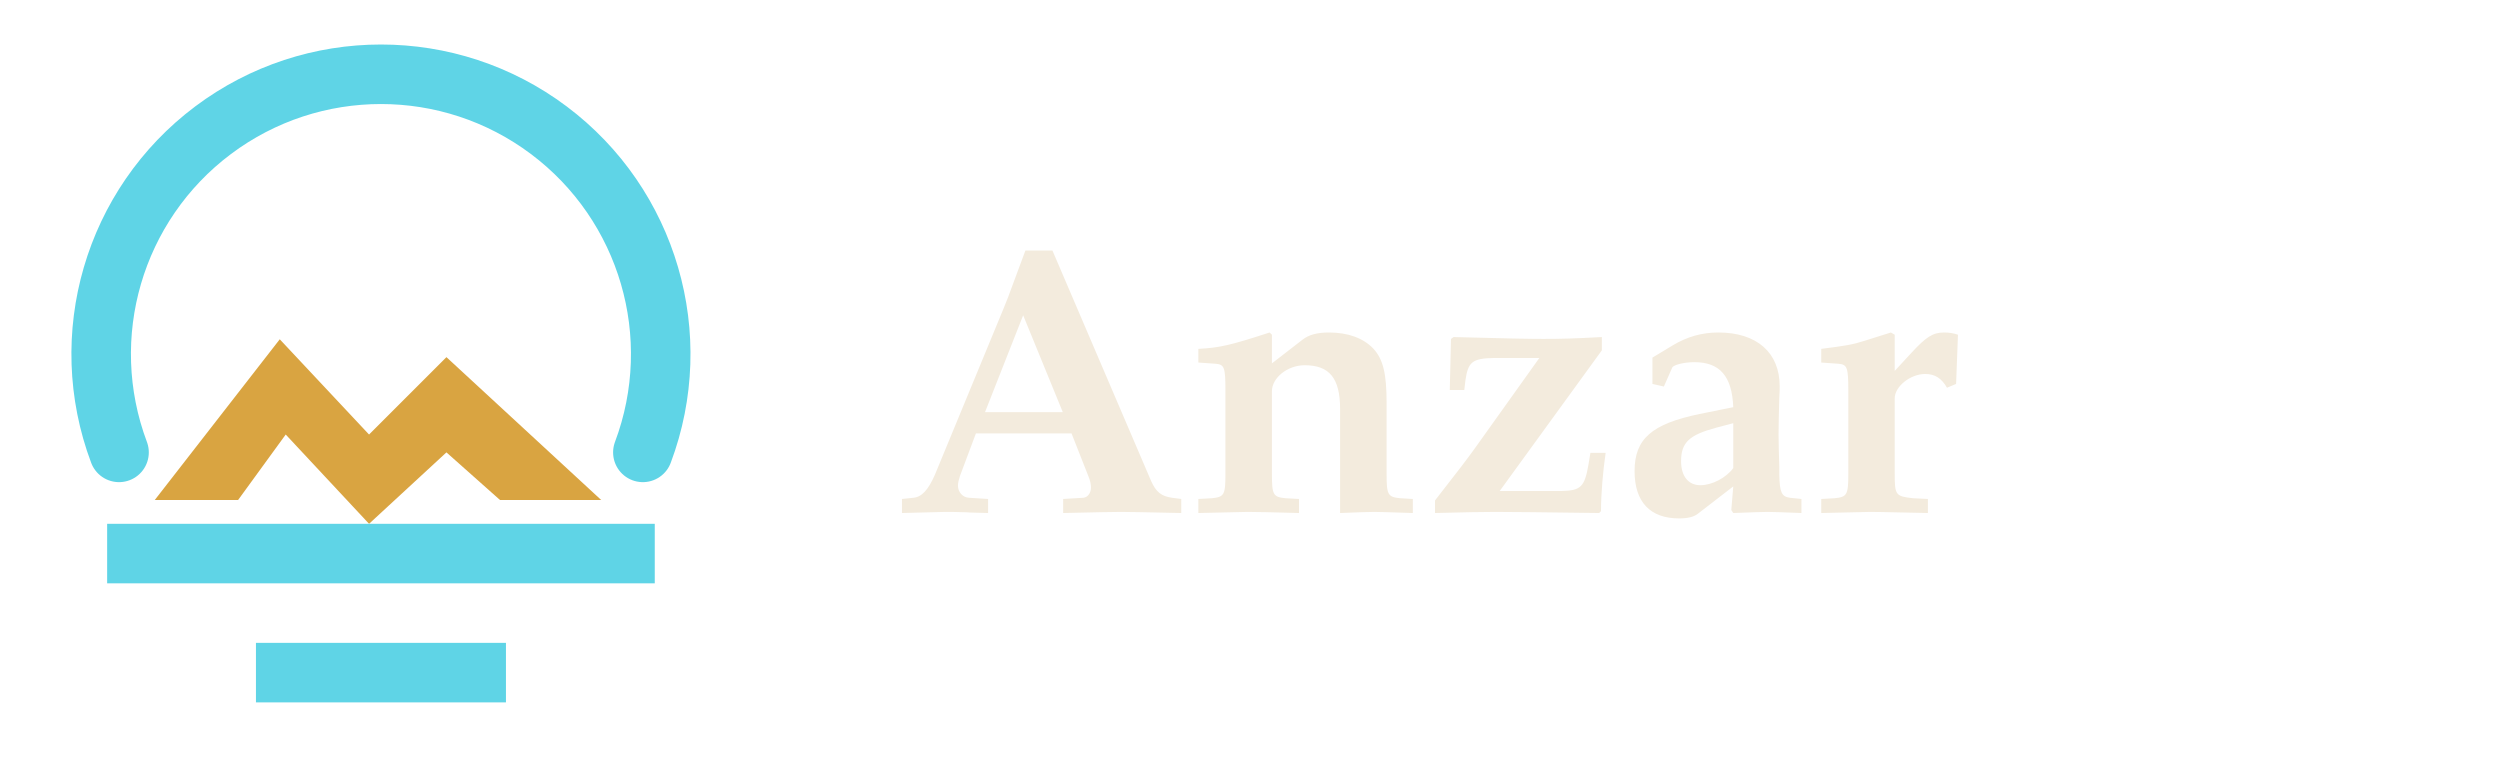
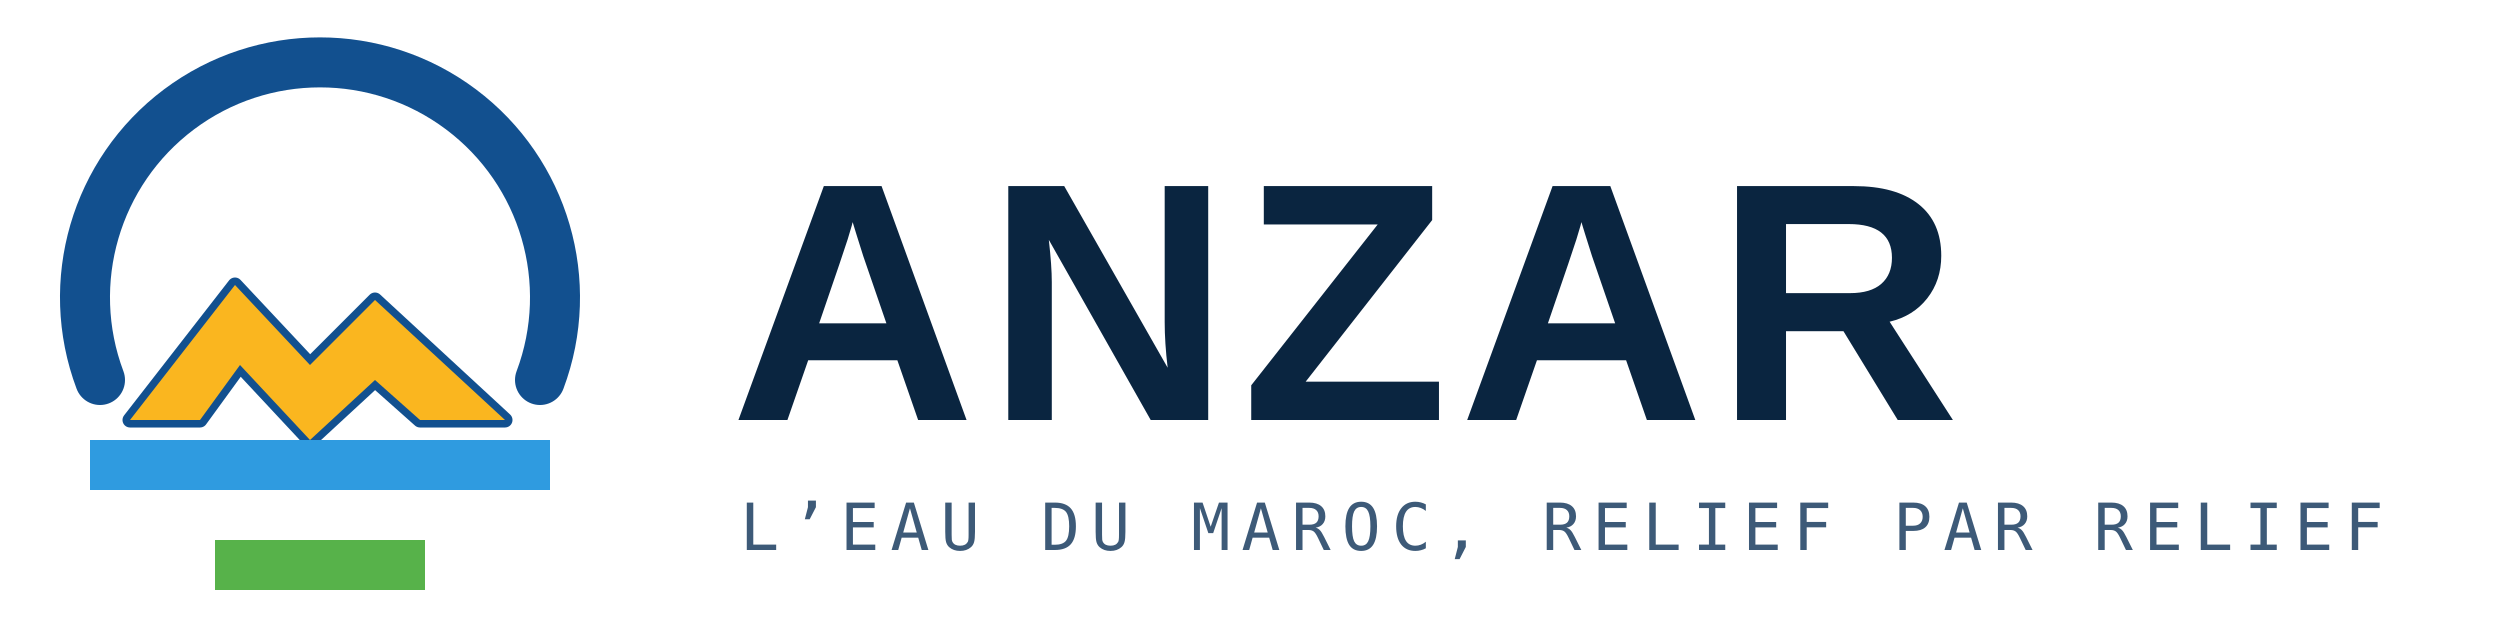
- <svg xmlns="http://www.w3.org/2000/svg" viewBox="0 0 420 128" width="420" height="128" role="img">
-   <path fill="none" stroke="#5FD4E6" stroke-width="10" stroke-linecap="round" d="M20 76A47 47 0 1 1 108 76" />
-   <path fill="#D9A441" d="M26 84L47 57L62 73L75 60L101 84H84L75 76L62 88L48 73L40 84Z" />
-   <path fill="#5FD4E6" d="M18 88H110V98H18ZM43 108H85V118H43Z" />
-   <text x="150" y="86" font-family="Iowan Old Style, Palatino, Georgia, serif" font-size="64" font-weight="700" fill="#F3EBDD">Anzar</text>
+ <svg xmlns="http://www.w3.org/2000/svg" viewBox="0 0 500 128" width="500" height="128" role="img">
+   <path fill="none" stroke="#12508F" stroke-width="10" stroke-linecap="round" d="M20 76A47 47 0 1 1 108 76" />
+   <path fill="#FAB61F" stroke="#12508F" stroke-width="3" stroke-linejoin="round" paint-order="stroke" d="M26 84L47 57L62 73L75 60L101 84H84L75 76L62 88L48 73L40 84Z" />
+   <path fill="#2F9BE0" d="M18 88H110V98H18Z" />
+   <path fill="#57B24A" d="M43 108H85V118H43Z" />
+   <text x="146" y="84" font-family="'IBM Plex Sans Condensed', 'Arial Narrow', 'Helvetica Neue', Arial, sans-serif" font-size="68" font-weight="600" letter-spacing="2" fill="#0A2540">ANZAR</text>
+   <text x="148" y="110" font-family="'IBM Plex Mono', ui-monospace, Menlo, monospace" font-size="13" font-weight="500" letter-spacing="2.2" fill="#3D5A78">L’EAU DU MAROC, RELIEF PAR RELIEF</text>
</svg>
